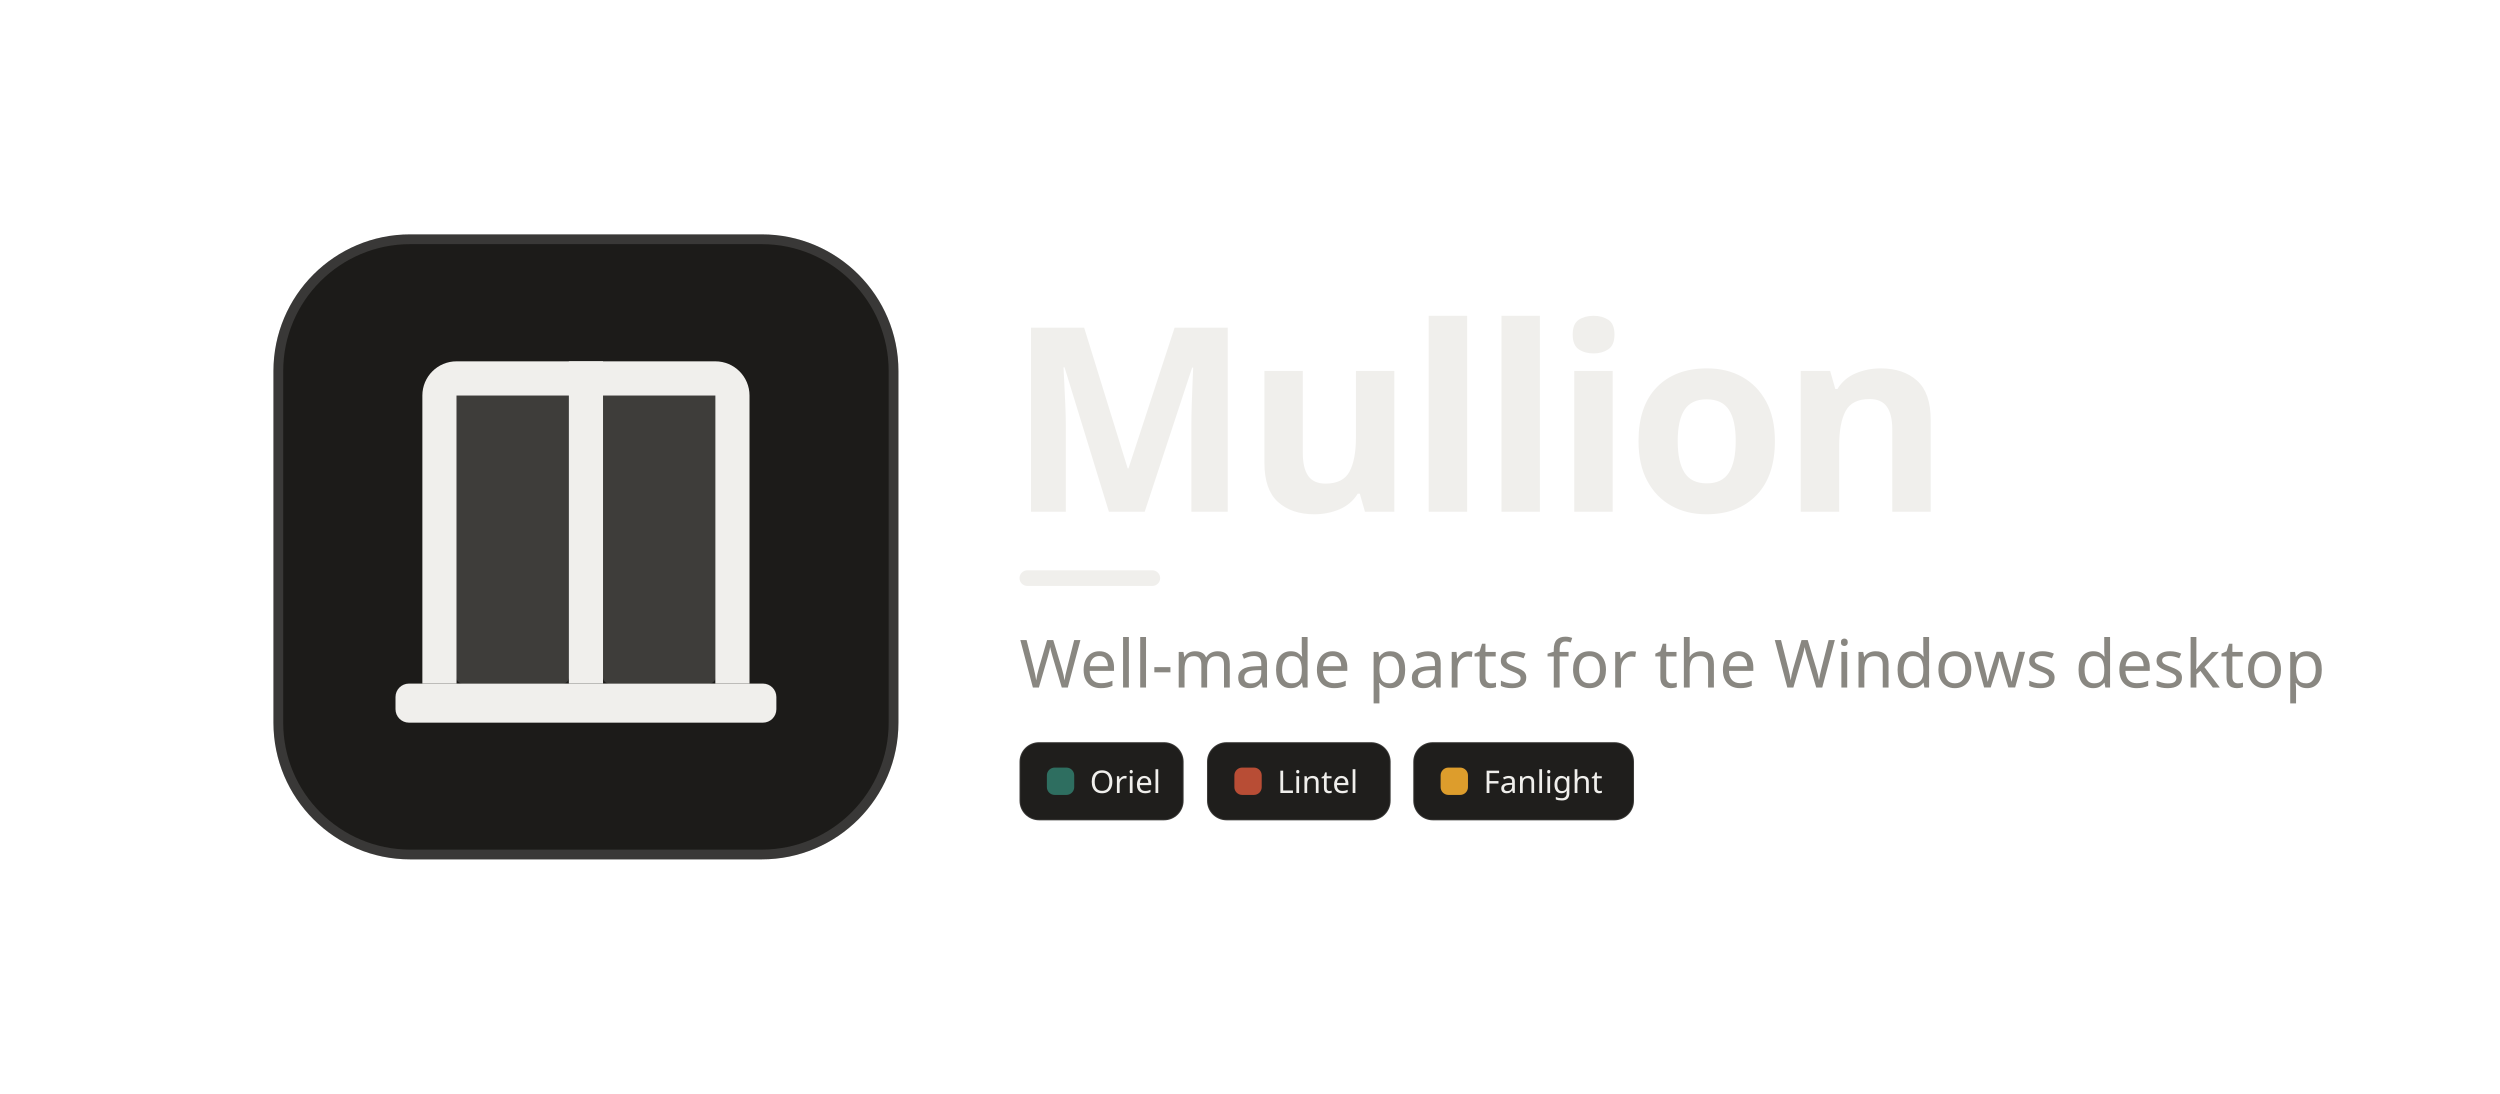
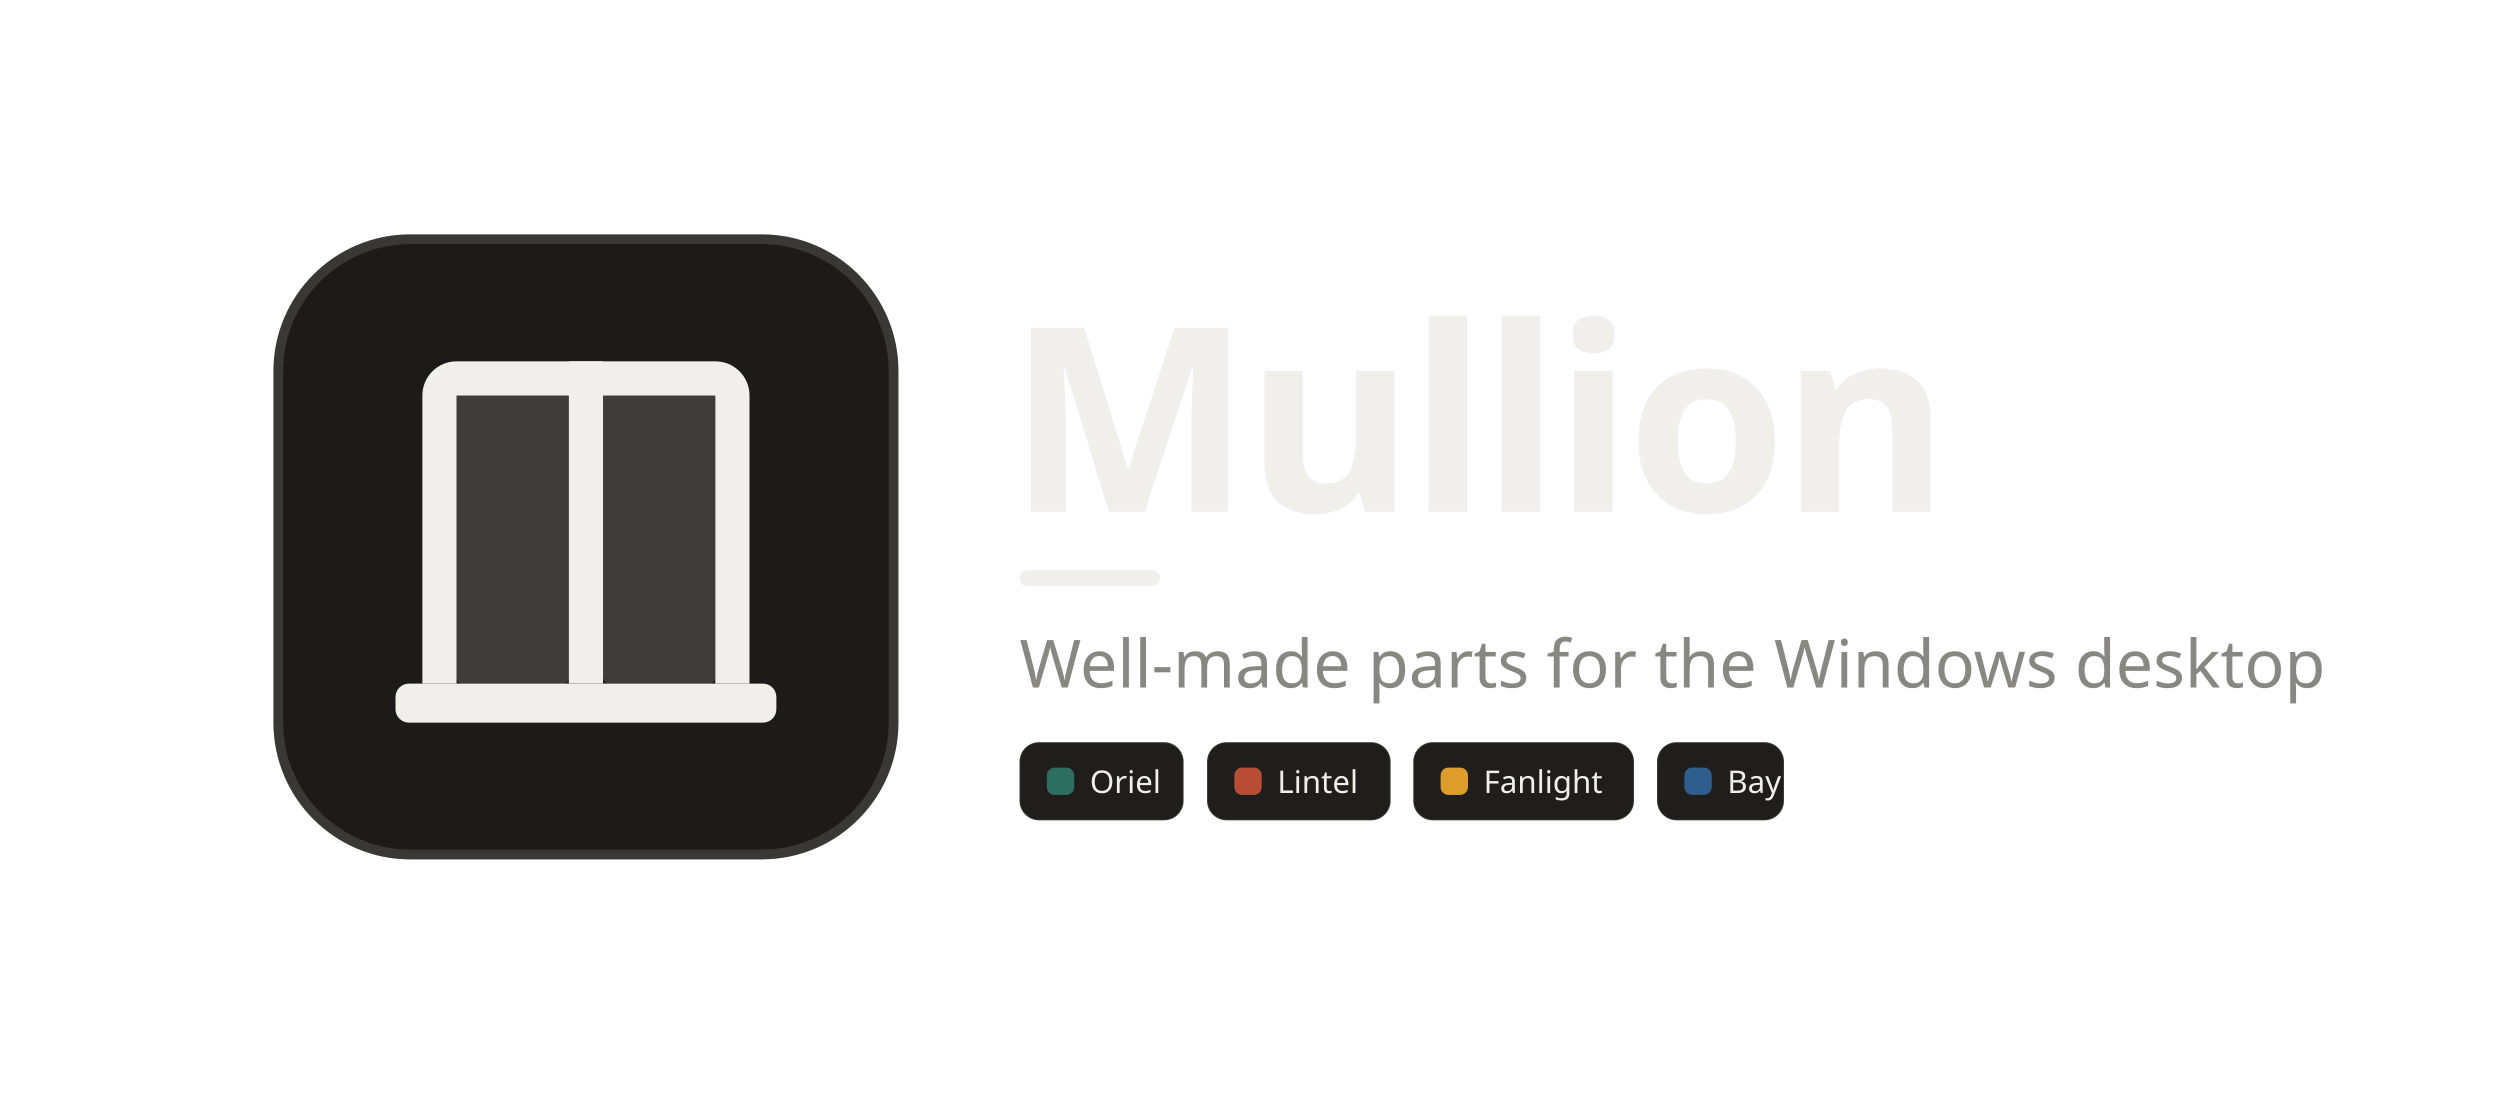
<svg xmlns="http://www.w3.org/2000/svg" viewBox="0 0 1280 560" width="1280" height="560">
  <g transform="translate(140,120) scale(0.3125)">
    <rect width="1024" height="1024" rx="224" fill="#1c1b19" />
    <rect x="8" y="8" width="1008" height="1008" rx="216" fill="none" stroke="#f0efec" stroke-opacity="0.14" stroke-width="16" />
    <g fill="#f0efec">
      <rect x="300" y="236" width="184" height="500" rx="10" fill-opacity="0.16" />
      <rect x="540" y="236" width="184" height="500" rx="10" fill-opacity="0.16" />
      <path d="M300 208h424a56 56 0 0 1 56 56v472h-56V264H300v472h-56V264a56 56 0 0 1 56-56z" />
      <rect x="484" y="208" width="56" height="528" />
      <rect x="200" y="736" width="624" height="64" rx="22" />
    </g>
  </g>
  <text x="516" y="262" font-size="132" font-weight="700" letter-spacing="-3" fill="#f0efec" font-family="Segoe UI Variable Display, Segoe UI, system-ui, -apple-system, sans-serif">Mullion</text>
  <rect x="522" y="292" width="72" height="8" rx="4" fill="#f0efec" />
  <text x="522" y="352" font-size="34" fill="#898781" font-family="Segoe UI Variable Display, Segoe UI, system-ui, -apple-system, sans-serif">Well-made parts for the Windows desktop</text>
  <rect x="522" y="380" width="84" height="40" rx="10" fill="#1f1e1c" stroke="rgba(240,239,236,0.12)" />
  <rect x="536" y="393" width="14" height="14" rx="4" fill="#2e6e60" />
  <text x="558" y="406" font-size="16" fill="#f0efec" font-family="Segoe UI Variable Text, Segoe UI, system-ui, -apple-system, sans-serif">Oriel</text>
  <rect x="618.0" y="380" width="94" height="40" rx="10" fill="#1f1e1c" stroke="rgba(240,239,236,0.12)" />
  <rect x="632.0" y="393" width="14" height="14" rx="4" fill="#b84d35" />
  <text x="654.0" y="406" font-size="16" fill="#f0efec" font-family="Segoe UI Variable Text, Segoe UI, system-ui, -apple-system, sans-serif">Lintel</text>
  <rect x="723.6" y="380" width="113" height="40" rx="10" fill="#1f1e1c" stroke="rgba(240,239,236,0.12)" />
  <rect x="737.6" y="393" width="14" height="14" rx="4" fill="#dd9d2c" />
  <text x="759.6" y="406" font-size="16" fill="#f0efec" font-family="Segoe UI Variable Text, Segoe UI, system-ui, -apple-system, sans-serif">Fanlight</text>
+   <rect x="848.4" y="380" width="65" height="40" rx="10" fill="#1f1e1c" stroke="rgba(240,239,236,0.12)" />
+   <rect x="862.4" y="393" width="14" height="14" rx="4" fill="#2f5d8c" />
+   <text x="884.4" y="406" font-size="16" fill="#f0efec" font-family="Segoe UI Variable Text, Segoe UI, system-ui, -apple-system, sans-serif">Bay</text>
</svg>
